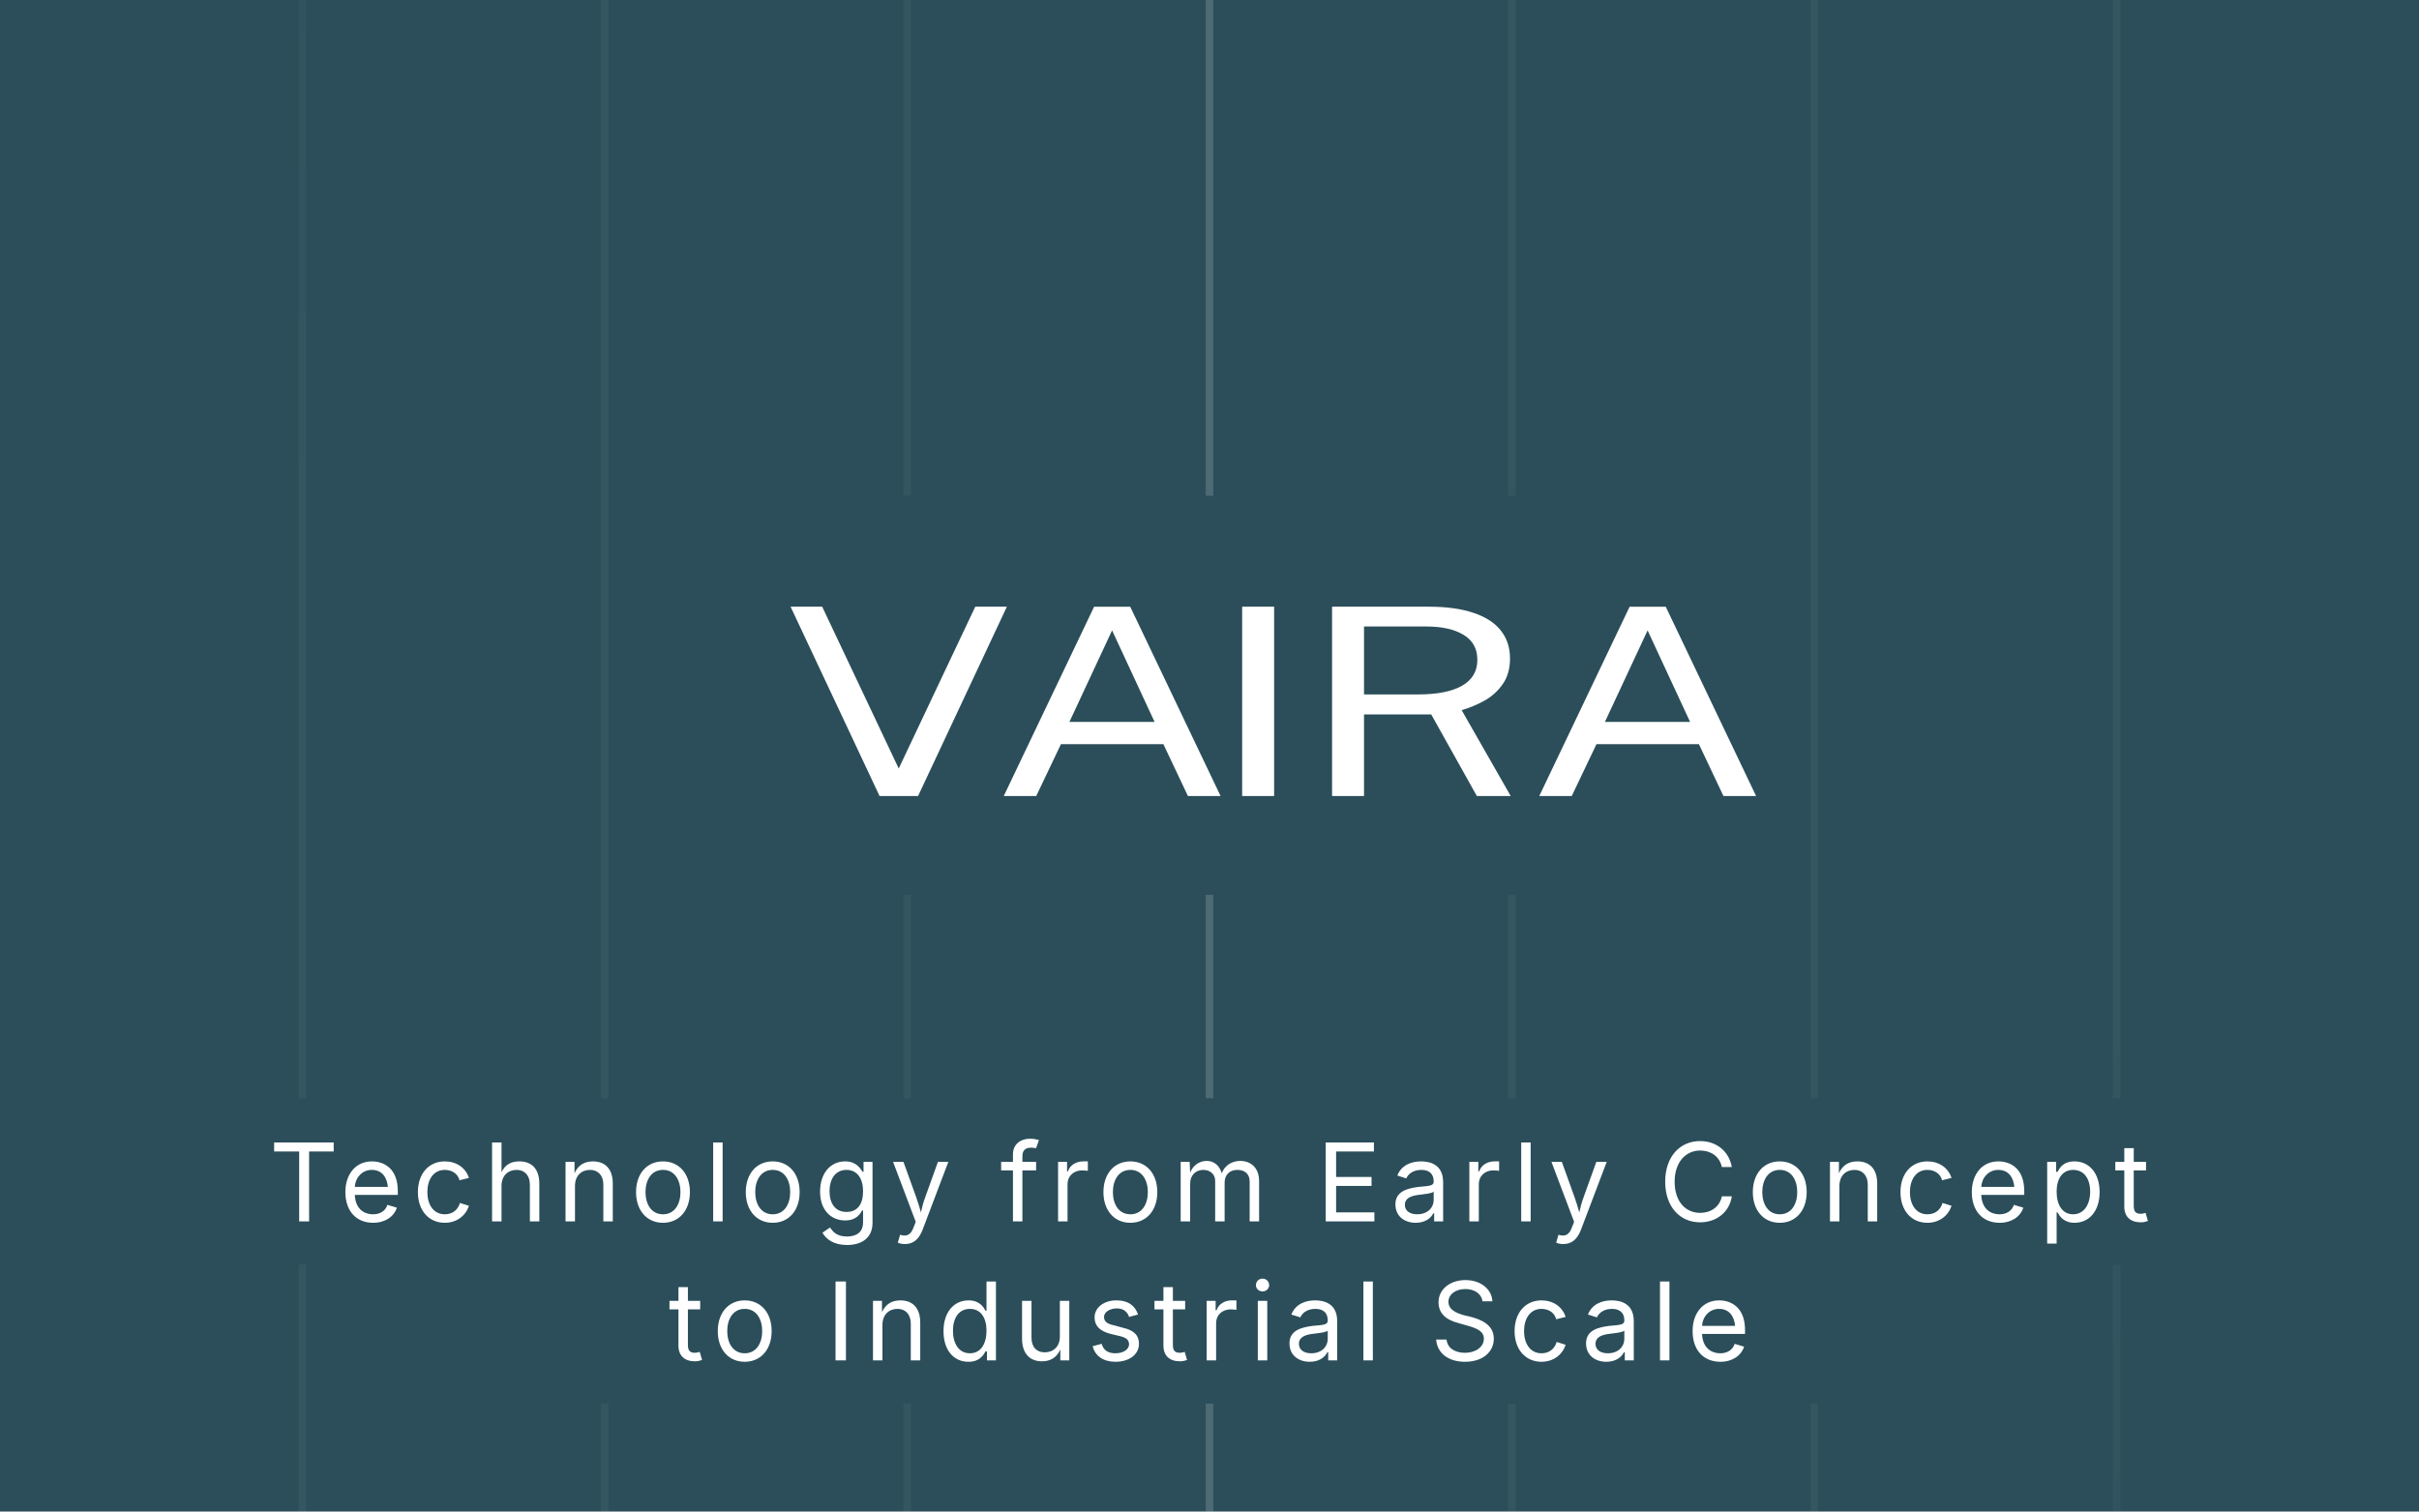
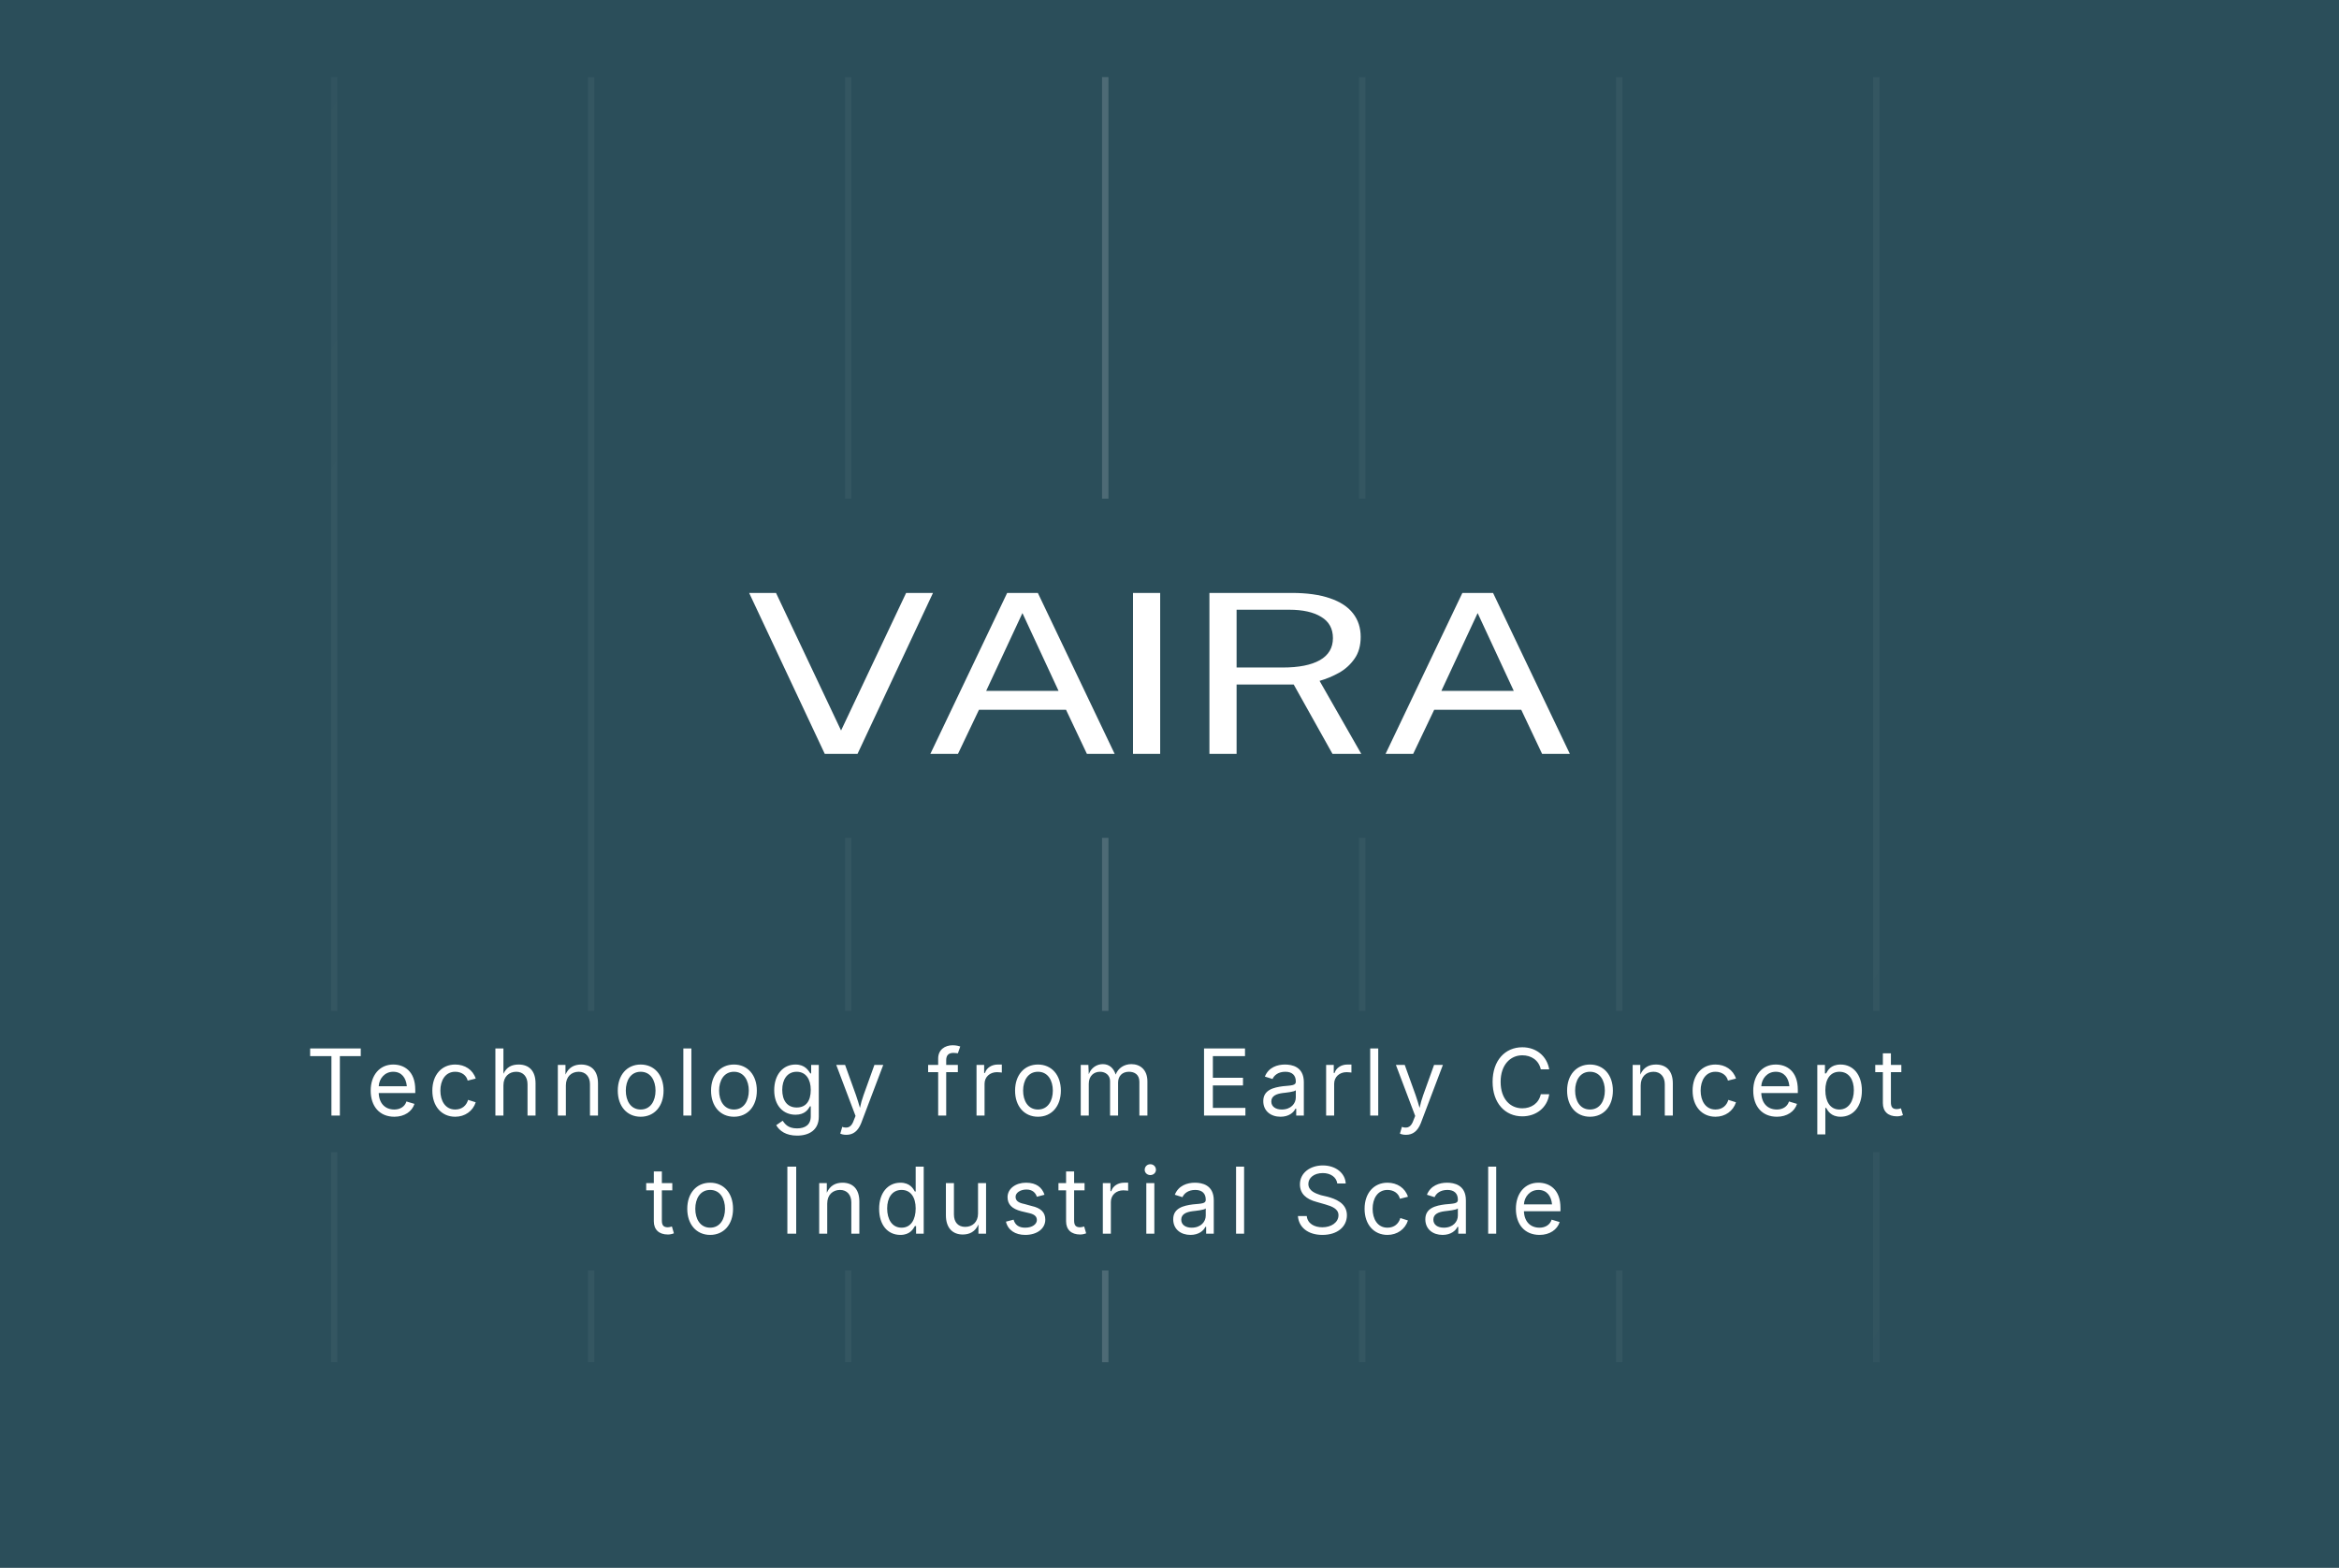
- <svg xmlns="http://www.w3.org/2000/svg" width="80mm" height="50mm" viewBox="0 0 80 50">
+ <svg xmlns="http://www.w3.org/2000/svg" width="91mm" height="61mm" viewBox="0 0 91 61">
  <style>
    text {
      font-family: -apple-system, system-ui, "Public Sans", sans-serif;
    }
  </style>
-   <rect width="80" height="50" fill="#2B4E5A" />
-   <defs>
-     <linearGradient id="gridCombinedFade" x1="0" y1="0" x2="80" y2="50" gradientUnits="userSpaceOnUse">
-       <stop offset="0%" stop-color="#FFFFFF" stop-opacity="0.015" />
-       <stop offset="20%" stop-color="#FFFFFF" stop-opacity="0.045" />
-       <stop offset="50%" stop-color="#FFFFFF" stop-opacity="0.045" />
-       <stop offset="80%" stop-color="#FFFFFF" stop-opacity="0.045" />
-       <stop offset="100%" stop-color="#FFFFFF" stop-opacity="0.015" />
-     </linearGradient>
-     <linearGradient id="centerCombinedFade" x1="0" y1="0" x2="80" y2="50" gradientUnits="userSpaceOnUse">
-       <stop offset="0%" stop-color="#FFFFFF" stop-opacity="0.06" />
-       <stop offset="20%" stop-color="#FFFFFF" stop-opacity="0.16" />
-       <stop offset="50%" stop-color="#FFFFFF" stop-opacity="0.16" />
-       <stop offset="80%" stop-color="#FFFFFF" stop-opacity="0.16" />
-       <stop offset="100%" stop-color="#FFFFFF" stop-opacity="0.06" />
-     </linearGradient>
-   </defs>
-   <g stroke-width="0.25">
-     <line x1="10" y1="0" x2="10" y2="50" stroke="url(#gridCombinedFade)" />
-     <line x1="20" y1="0" x2="20" y2="50" stroke="url(#gridCombinedFade)" />
-     <line x1="30" y1="0" x2="30" y2="50" stroke="url(#gridCombinedFade)" />
-     <line x1="40" y1="0" x2="40" y2="50" stroke="url(#centerCombinedFade)" />
-     <line x1="50" y1="0" x2="50" y2="50" stroke="url(#gridCombinedFade)" />
-     <line x1="60" y1="0" x2="60" y2="50" stroke="url(#gridCombinedFade)" />
-     <line x1="70" y1="0" x2="70" y2="50" stroke="url(#gridCombinedFade)" />
+   <rect width="91" height="61" fill="#2B4E5A" />
+   <g transform="translate(3,3)">
+     <rect width="80" height="50" fill="#2B4E5A" />
+     <defs>
+       <linearGradient id="gridCombinedFade" x1="0" y1="0" x2="80" y2="50" gradientUnits="userSpaceOnUse">
+         <stop offset="0%" stop-color="#FFFFFF" stop-opacity="0.015" />
+         <stop offset="20%" stop-color="#FFFFFF" stop-opacity="0.045" />
+         <stop offset="50%" stop-color="#FFFFFF" stop-opacity="0.045" />
+         <stop offset="80%" stop-color="#FFFFFF" stop-opacity="0.045" />
+         <stop offset="100%" stop-color="#FFFFFF" stop-opacity="0.015" />
+       </linearGradient>
+       <linearGradient id="centerCombinedFade" x1="0" y1="0" x2="80" y2="50" gradientUnits="userSpaceOnUse">
+         <stop offset="0%" stop-color="#FFFFFF" stop-opacity="0.06" />
+         <stop offset="20%" stop-color="#FFFFFF" stop-opacity="0.16" />
+         <stop offset="50%" stop-color="#FFFFFF" stop-opacity="0.16" />
+         <stop offset="80%" stop-color="#FFFFFF" stop-opacity="0.16" />
+         <stop offset="100%" stop-color="#FFFFFF" stop-opacity="0.06" />
+       </linearGradient>
+     </defs>
+     <g stroke-width="0.25">
+       <line x1="10" y1="0" x2="10" y2="50" stroke="url(#gridCombinedFade)" />
+       <line x1="20" y1="0" x2="20" y2="50" stroke="url(#gridCombinedFade)" />
+       <line x1="30" y1="0" x2="30" y2="50" stroke="url(#gridCombinedFade)" />
+       <line x1="40" y1="0" x2="40" y2="50" stroke="url(#centerCombinedFade)" />
+       <line x1="50" y1="0" x2="50" y2="50" stroke="url(#gridCombinedFade)" />
+       <line x1="60" y1="0" x2="60" y2="50" stroke="url(#gridCombinedFade)" />
+       <line x1="70" y1="0" x2="70" y2="50" stroke="url(#gridCombinedFade)" />
+     </g>
+     <rect x="21" y="16.4" width="35" height="13.2" rx="4" ry="4" fill="#2B4E5A" />
+     <rect x="0" y="36.33" width="80" height="5.50" fill="#2B4E5A" />
+     <rect x="14.77" y="40.93" width="50.47" height="5.50" fill="#2B4E5A" />
+     <path fill="#FFFFFF" transform="translate(40,23) scale(0.188) translate(-85,-80)" d="M 26.958,97.72 11.307,64.411 h 5.561 L 30.331,92.882 43.794,64.411 h 5.561 L 33.735,97.72 Z m 21.85,0 15.894,-33.308 h 6.352 L 86.948,97.72 H 81.205 L 76.889,88.598 h -18.022 l -4.346,9.122 z M 60.357,84.682 H 75.339 L 67.863,68.58 Z M 90.746,97.72 V 64.411 h 5.622 v 33.308 z m 15.815,0 V 64.411 h 17.019 q 4.741,0 7.932,1.106 3.191,1.083 4.771,3.133 1.58,2.027 1.58,4.86 0,2.718 -1.276,4.515 -1.246,1.797 -3.191,2.902 -1.945,1.083 -4.042,1.682 l 8.631,15.111 h -5.957 l -8.023,-14.351 h -11.822 v 14.351 z m 5.622,-17.875 h 9.573 q 4.954,0 7.658,-1.52 2.705,-1.543 2.705,-4.561 0,-2.948 -2.431,-4.4 -2.401,-1.474 -6.595,-1.474 h -10.91 z m 30.828,17.875 15.894,-33.308 h 6.352 l 15.894,33.308 h -5.744 L 171.093,88.598 h -18.022 l -4.346,9.122 z m 11.548,-13.038 h 14.983 l -7.476,-16.101 z" />
+     <text x="40" y="40.4" font-size="3.6" fill="#FFFFFF" text-anchor="middle" letter-spacing="0.3">
+       Technology from Early Concept
+     </text>
+     <text x="40" y="45.0" font-size="3.6" fill="#FFFFFF" text-anchor="middle" letter-spacing="0.3">
+       to Industrial Scale
+     </text>
  </g>
-   <rect x="21" y="16.4" width="35" height="13.2" rx="4" ry="4" fill="#2B4E5A" />
-   <rect x="0" y="36.33" width="80" height="5.50" fill="#2B4E5A" />
-   <rect x="14.77" y="40.93" width="50.47" height="5.50" fill="#2B4E5A" />
-   <path fill="#FFFFFF" transform="translate(40,23) scale(0.188) translate(-85,-80)" d="M 26.958,97.72 11.307,64.411 h 5.561 L 30.331,92.882 43.794,64.411 h 5.561 L 33.735,97.72 Z m 21.85,0 15.894,-33.308 h 6.352 L 86.948,97.72 H 81.205 L 76.889,88.598 h -18.022 l -4.346,9.122 z M 60.357,84.682 H 75.339 L 67.863,68.58 Z M 90.746,97.72 V 64.411 h 5.622 v 33.308 z m 15.815,0 V 64.411 h 17.019 q 4.741,0 7.932,1.106 3.191,1.083 4.771,3.133 1.58,2.027 1.58,4.86 0,2.718 -1.276,4.515 -1.246,1.797 -3.191,2.902 -1.945,1.083 -4.042,1.682 l 8.631,15.111 h -5.957 l -8.023,-14.351 h -11.822 v 14.351 z m 5.622,-17.875 h 9.573 q 4.954,0 7.658,-1.52 2.705,-1.543 2.705,-4.561 0,-2.948 -2.431,-4.4 -2.401,-1.474 -6.595,-1.474 h -10.91 z m 30.828,17.875 15.894,-33.308 h 6.352 l 15.894,33.308 h -5.744 L 171.093,88.598 h -18.022 l -4.346,9.122 z m 11.548,-13.038 h 14.983 l -7.476,-16.101 z" />
-   <text x="40" y="40.4" font-size="3.6" fill="#FFFFFF" text-anchor="middle" letter-spacing="0.3">
-     Technology from Early Concept
-   </text>
-   <text x="40" y="45.0" font-size="3.6" fill="#FFFFFF" text-anchor="middle" letter-spacing="0.3">
-     to Industrial Scale
-   </text>
</svg>
